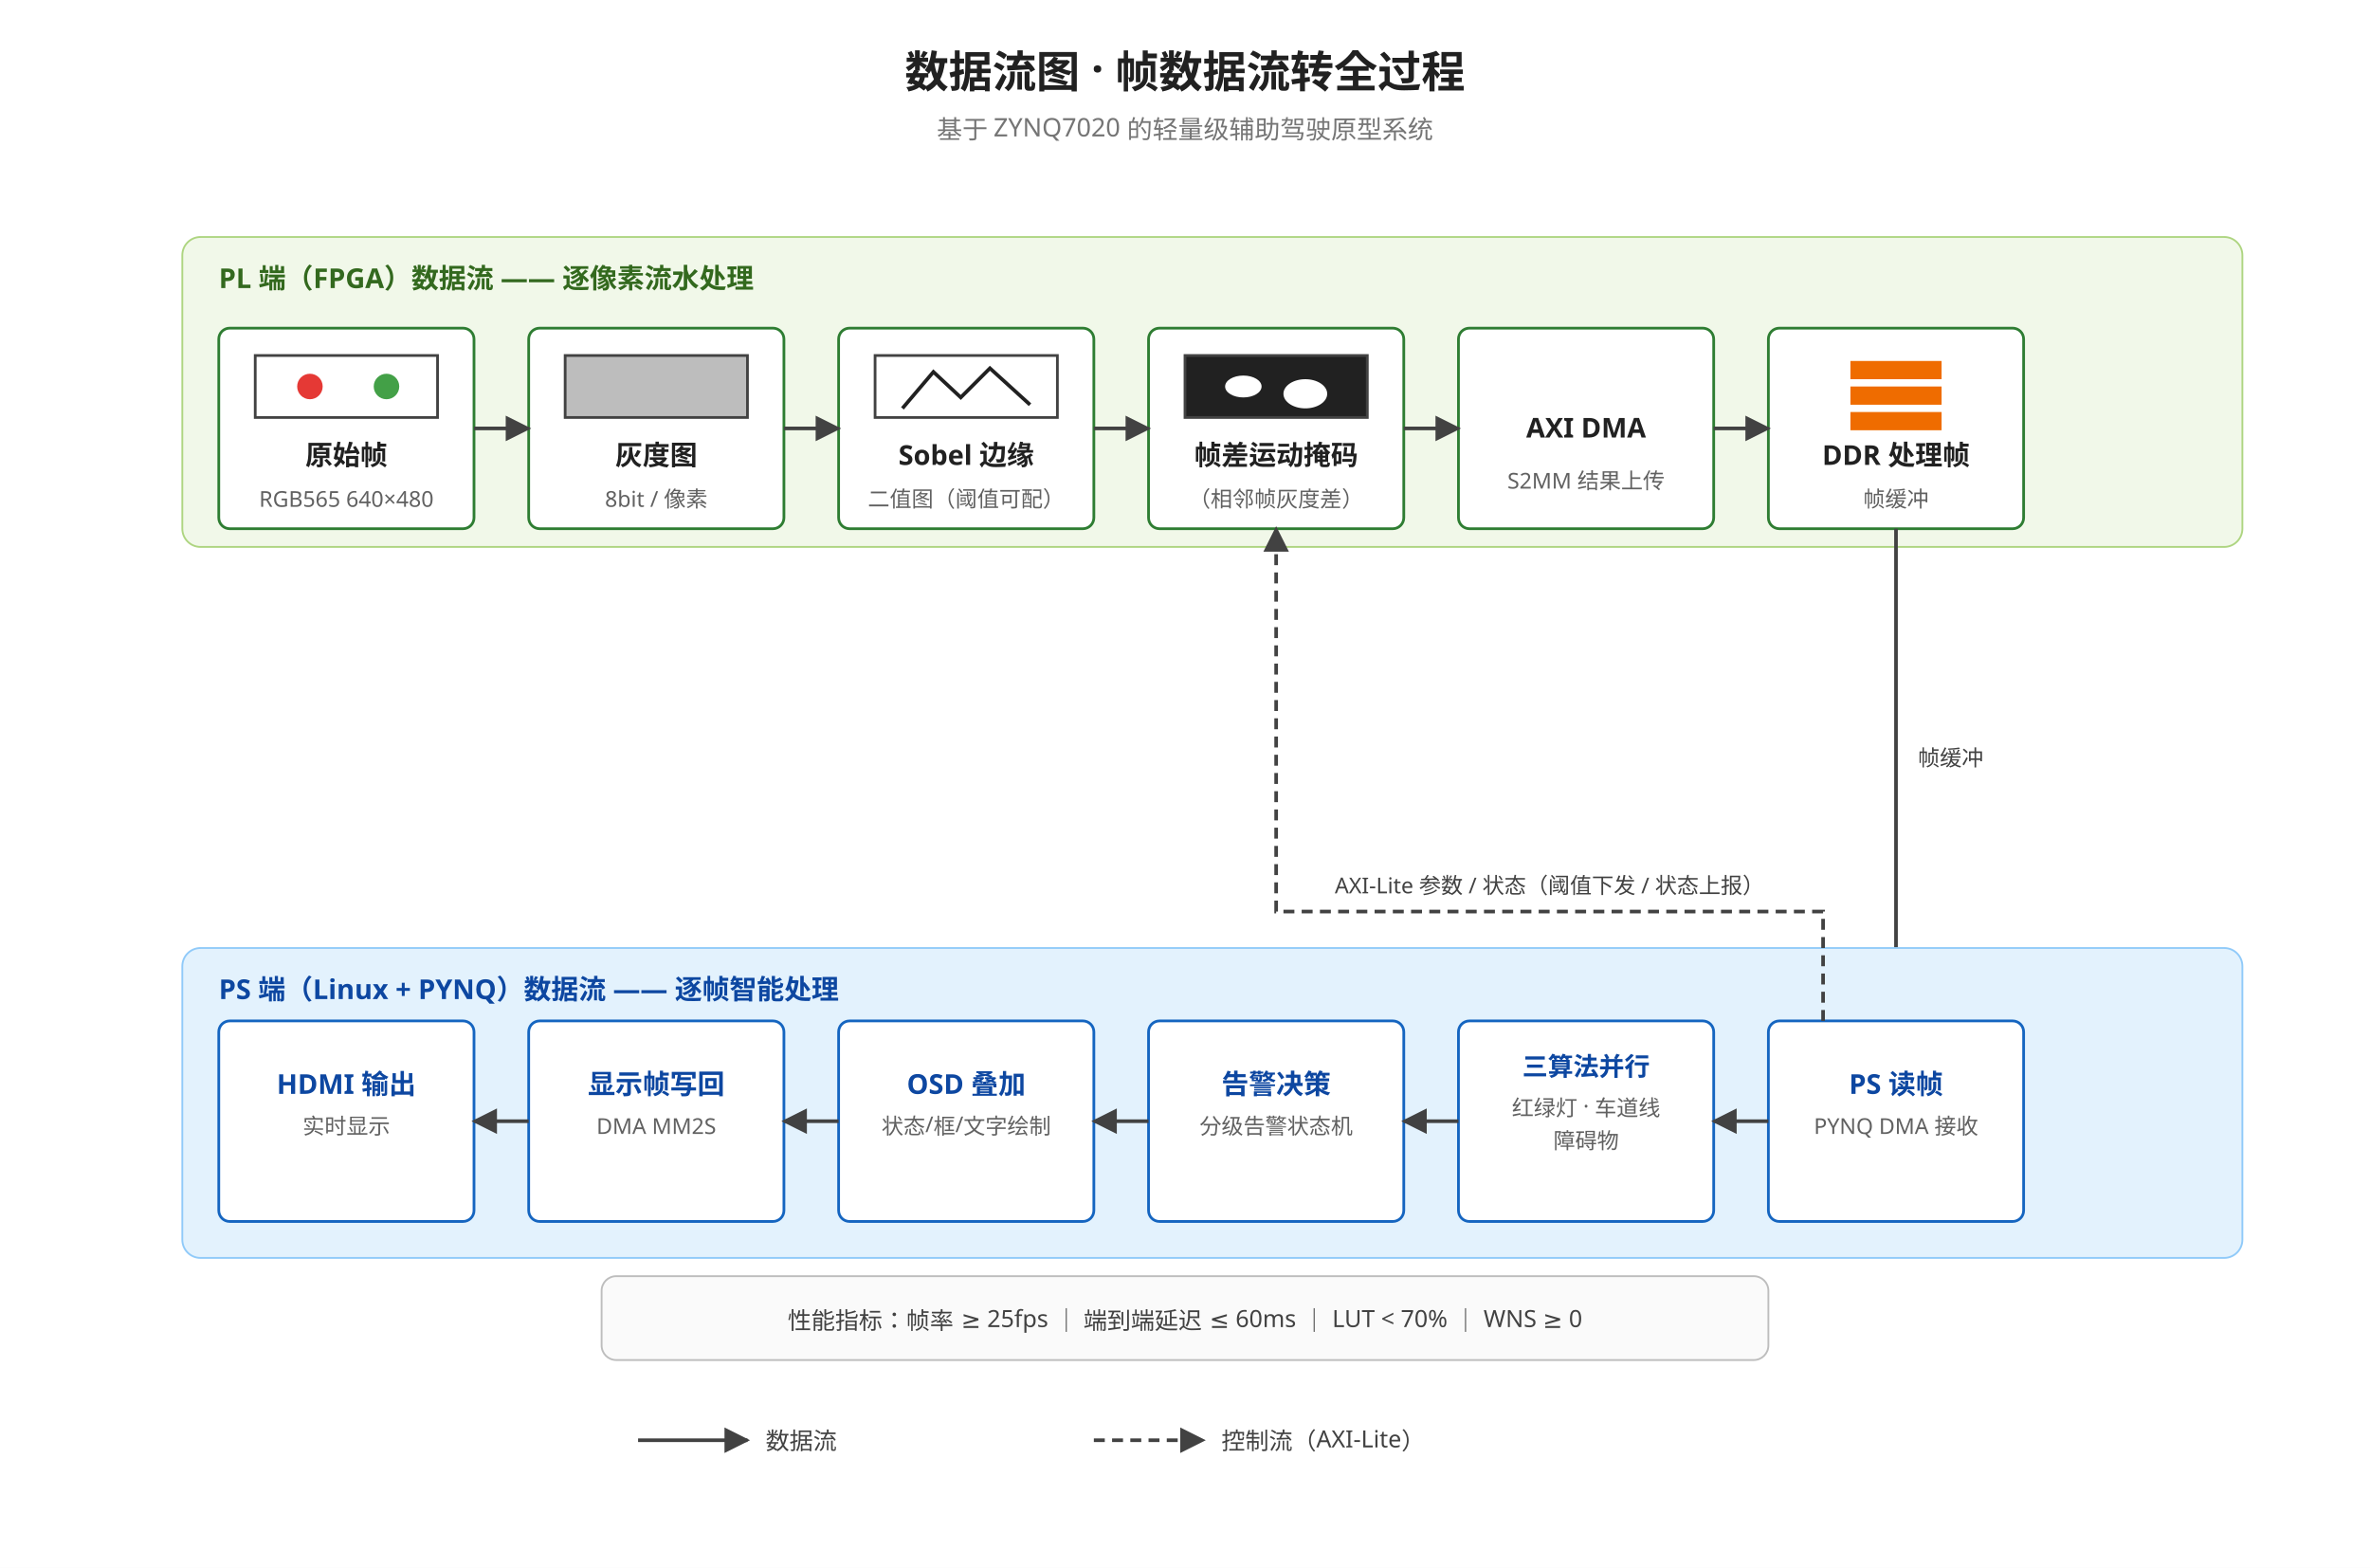
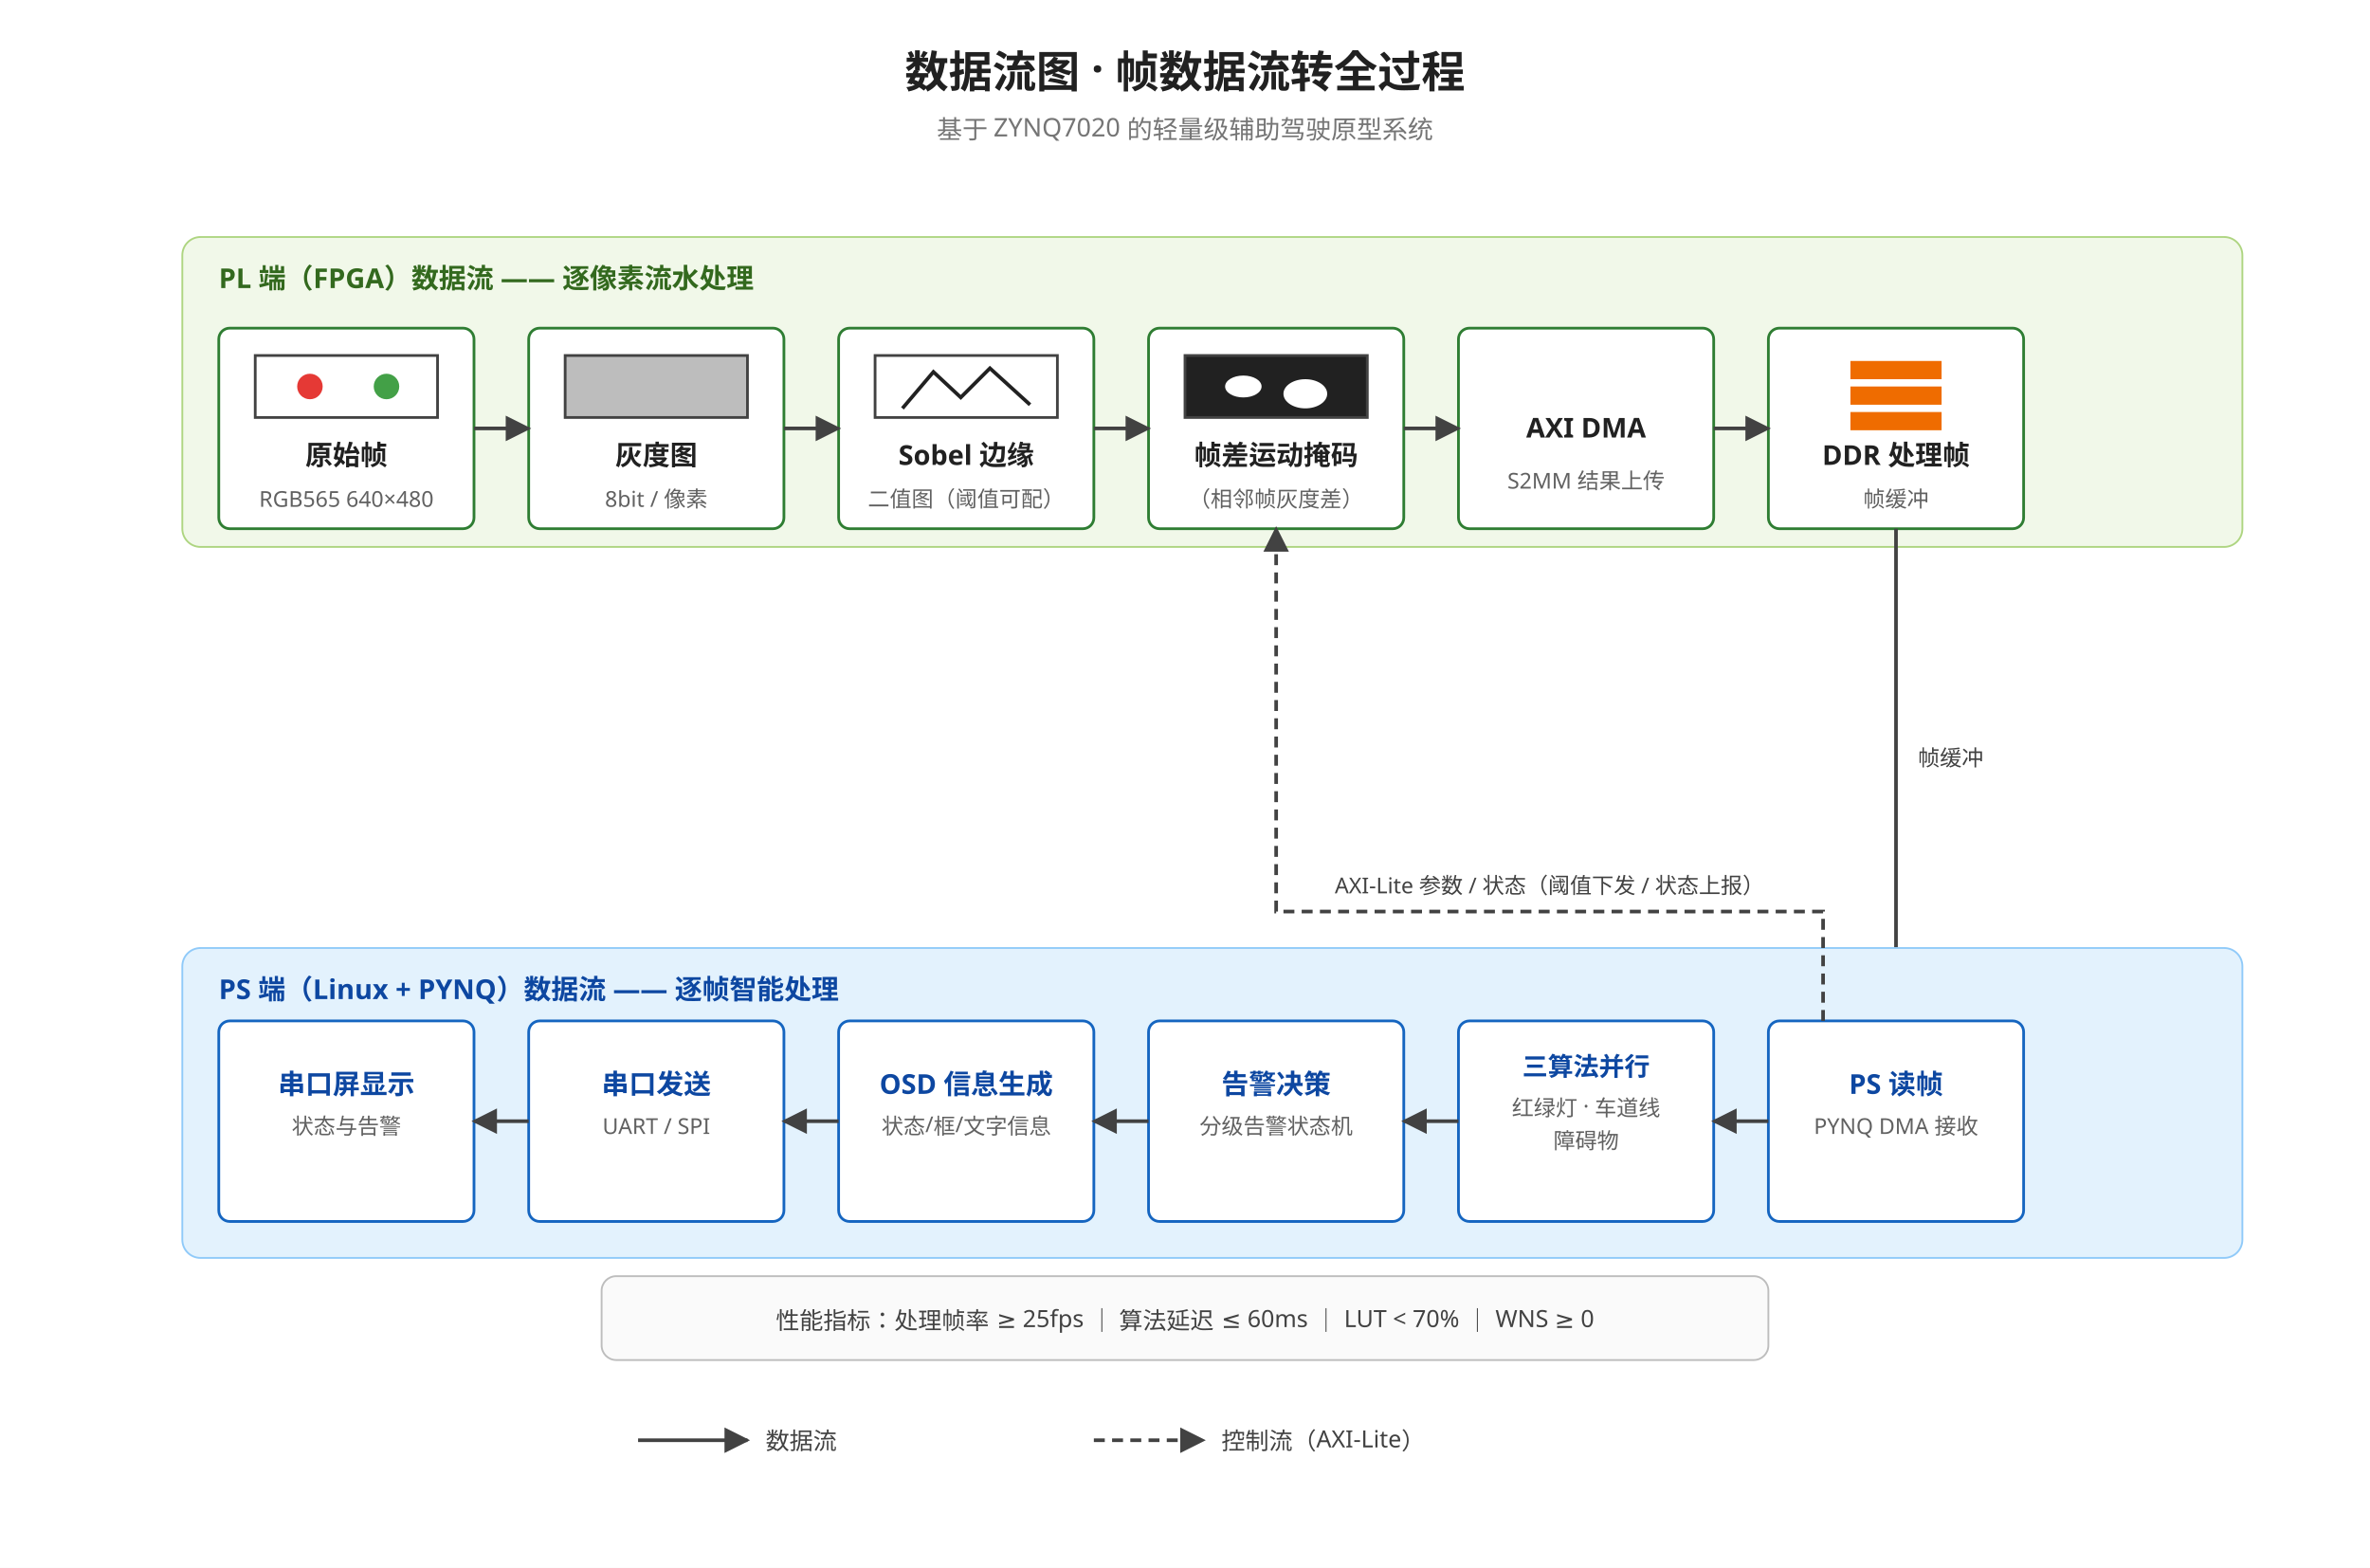
<svg xmlns="http://www.w3.org/2000/svg" width="1300" height="860" viewBox="0 0 1300 860">
  <defs>
    <marker id="arrow" viewBox="0 0 10 10" refX="9" refY="5" markerWidth="7" markerHeight="7" orient="auto-start-reverse">
      <path d="M 0 0 L 10 5 L 0 10 z" fill="#424242" />
    </marker>
  </defs>
  <rect width="1300" height="860" fill="#FFFFFF" />
  <g font-family="Microsoft YaHei, PingFang SC, SimHei, sans-serif">
    <text x="650" y="48" text-anchor="middle" font-size="24" font-weight="bold" fill="#212121">数据流图 · 帧数据流转全过程</text>
    <text x="650" y="76" text-anchor="middle" font-size="14" fill="#757575">基于 ZYNQ7020 的轻量级辅助驾驶原型系统</text>
    <rect x="100" y="130" width="1130" height="170" rx="10" fill="#F1F8E9" stroke="#AED581" stroke-width="1" />
    <text x="120" y="158" font-size="15" font-weight="bold" fill="#33691E">PL 端（FPGA）数据流 —— 逐像素流水处理</text>
    <rect x="120" y="180" width="140" height="110" rx="6" fill="#FFFFFF" stroke="#2E7D32" stroke-width="1.5" />
    <rect x="140" y="195" width="100" height="34" fill="#FFFFFF" stroke="#424242" stroke-width="1.5" />
    <circle cx="170" cy="212" r="7" fill="#E53935" />
    <circle cx="212" cy="212" r="7" fill="#43A047" />
    <text x="190" y="255" text-anchor="middle" font-size="15" font-weight="bold" fill="#212121">原始帧</text>
    <text x="190" y="278" text-anchor="middle" font-size="12" fill="#616161">RGB565 640×480</text>
    <rect x="290" y="180" width="140" height="110" rx="6" fill="#FFFFFF" stroke="#2E7D32" stroke-width="1.5" />
    <rect x="310" y="195" width="100" height="34" fill="#BDBDBD" stroke="#424242" stroke-width="1.5" />
    <text x="360" y="255" text-anchor="middle" font-size="15" font-weight="bold" fill="#212121">灰度图</text>
    <text x="360" y="278" text-anchor="middle" font-size="12" fill="#616161">8bit / 像素</text>
    <rect x="460" y="180" width="140" height="110" rx="6" fill="#FFFFFF" stroke="#2E7D32" stroke-width="1.5" />
    <rect x="480" y="195" width="100" height="34" fill="#FFFFFF" stroke="#424242" stroke-width="1.5" />
    <polyline points="495,224 512,204 527,218 543,202 565,222" fill="none" stroke="#212121" stroke-width="2" />
    <text x="530" y="255" text-anchor="middle" font-size="15" font-weight="bold" fill="#212121">Sobel 边缘</text>
    <text x="530" y="278" text-anchor="middle" font-size="12" fill="#616161">二值图（阈值可配）</text>
    <rect x="630" y="180" width="140" height="110" rx="6" fill="#FFFFFF" stroke="#2E7D32" stroke-width="1.5" />
    <rect x="650" y="195" width="100" height="34" fill="#212121" stroke="#424242" stroke-width="1.5" />
    <ellipse cx="682" cy="212" rx="10" ry="6" fill="#FFFFFF" />
    <ellipse cx="716" cy="216" rx="12" ry="8" fill="#FFFFFF" />
    <text x="700" y="255" text-anchor="middle" font-size="15" font-weight="bold" fill="#212121">帧差运动掩码</text>
    <text x="700" y="278" text-anchor="middle" font-size="12" fill="#616161">（相邻帧灰度差）</text>
    <rect x="800" y="180" width="140" height="110" rx="6" fill="#FFFFFF" stroke="#2E7D32" stroke-width="1.5" />
    <text x="870" y="240" text-anchor="middle" font-size="15" font-weight="bold" fill="#212121">AXI DMA</text>
    <text x="870" y="268" text-anchor="middle" font-size="12" fill="#616161">S2MM 结果上传</text>
    <rect x="970" y="180" width="140" height="110" rx="6" fill="#FFFFFF" stroke="#2E7D32" stroke-width="1.5" />
    <rect x="1015" y="198" width="50" height="10" fill="#EF6C00" />
    <rect x="1015" y="212" width="50" height="10" fill="#EF6C00" />
    <rect x="1015" y="226" width="50" height="10" fill="#EF6C00" />
    <text x="1040" y="255" text-anchor="middle" font-size="15" font-weight="bold" fill="#212121">DDR 处理帧</text>
    <text x="1040" y="278" text-anchor="middle" font-size="12" fill="#616161">帧缓冲</text>
    <line x1="260" y1="235" x2="290" y2="235" stroke="#424242" stroke-width="2" marker-end="url(#arrow)" />
    <line x1="430" y1="235" x2="460" y2="235" stroke="#424242" stroke-width="2" marker-end="url(#arrow)" />
    <line x1="600" y1="235" x2="630" y2="235" stroke="#424242" stroke-width="2" marker-end="url(#arrow)" />
    <line x1="770" y1="235" x2="800" y2="235" stroke="#424242" stroke-width="2" marker-end="url(#arrow)" />
    <line x1="940" y1="235" x2="970" y2="235" stroke="#424242" stroke-width="2" marker-end="url(#arrow)" />
    <line x1="1040" y1="290" x2="1040" y2="560" stroke="#424242" stroke-width="2" marker-end="url(#arrow)" />
    <text x="1052" y="420" text-anchor="start" font-size="12" fill="#424242">帧缓冲</text>
    <rect x="100" y="520" width="1130" height="170" rx="10" fill="#E3F2FD" stroke="#90CAF9" stroke-width="1" />
    <text x="120" y="548" font-size="15" font-weight="bold" fill="#0D47A1">PS 端（Linux + PYNQ）数据流 —— 逐帧智能处理</text>
    <rect x="970" y="560" width="140" height="110" rx="6" fill="#FFFFFF" stroke="#1565C0" stroke-width="1.5" />
    <text x="1040" y="600" text-anchor="middle" font-size="15" font-weight="bold" fill="#0D47A1">PS 读帧</text>
    <text x="1040" y="622" text-anchor="middle" font-size="12" fill="#616161">PYNQ DMA 接收</text>
    <rect x="800" y="560" width="140" height="110" rx="6" fill="#FFFFFF" stroke="#1565C0" stroke-width="1.5" />
    <text x="870" y="590" text-anchor="middle" font-size="14" font-weight="bold" fill="#0D47A1">三算法并行</text>
    <text x="870" y="612" text-anchor="middle" font-size="12" fill="#616161">红绿灯 · 车道线</text>
    <text x="870" y="630" text-anchor="middle" font-size="12" fill="#616161">障碍物</text>
    <rect x="630" y="560" width="140" height="110" rx="6" fill="#FFFFFF" stroke="#1565C0" stroke-width="1.5" />
    <text x="700" y="600" text-anchor="middle" font-size="15" font-weight="bold" fill="#0D47A1">告警决策</text>
    <text x="700" y="622" text-anchor="middle" font-size="12" fill="#616161">分级告警状态机</text>
    <rect x="460" y="560" width="140" height="110" rx="6" fill="#FFFFFF" stroke="#1565C0" stroke-width="1.5" />
-     <text x="530" y="600" text-anchor="middle" font-size="15" font-weight="bold" fill="#0D47A1">OSD 叠加</text>
-     <text x="530" y="622" text-anchor="middle" font-size="12" fill="#616161">状态/框/文字绘制</text>
+     <text x="530" y="600" text-anchor="middle" font-size="15" font-weight="bold" fill="#0D47A1">OSD 信息生成</text>
+     <text x="530" y="622" text-anchor="middle" font-size="12" fill="#616161">状态/框/文字信息</text>
    <rect x="290" y="560" width="140" height="110" rx="6" fill="#FFFFFF" stroke="#1565C0" stroke-width="1.5" />
-     <text x="360" y="600" text-anchor="middle" font-size="15" font-weight="bold" fill="#0D47A1">显示帧写回</text>
-     <text x="360" y="622" text-anchor="middle" font-size="12" fill="#616161">DMA MM2S</text>
+     <text x="360" y="600" text-anchor="middle" font-size="15" font-weight="bold" fill="#0D47A1">串口发送</text>
+     <text x="360" y="622" text-anchor="middle" font-size="12" fill="#616161">UART / SPI</text>
    <rect x="120" y="560" width="140" height="110" rx="6" fill="#FFFFFF" stroke="#1565C0" stroke-width="1.5" />
-     <text x="190" y="600" text-anchor="middle" font-size="15" font-weight="bold" fill="#0D47A1">HDMI 输出</text>
-     <text x="190" y="622" text-anchor="middle" font-size="12" fill="#616161">实时显示</text>
+     <text x="190" y="600" text-anchor="middle" font-size="15" font-weight="bold" fill="#0D47A1">串口屏显示</text>
+     <text x="190" y="622" text-anchor="middle" font-size="12" fill="#616161">状态与告警</text>
    <line x1="970" y1="615" x2="940" y2="615" stroke="#424242" stroke-width="2" marker-end="url(#arrow)" />
    <line x1="800" y1="615" x2="770" y2="615" stroke="#424242" stroke-width="2" marker-end="url(#arrow)" />
    <line x1="630" y1="615" x2="600" y2="615" stroke="#424242" stroke-width="2" marker-end="url(#arrow)" />
    <line x1="460" y1="615" x2="430" y2="615" stroke="#424242" stroke-width="2" marker-end="url(#arrow)" />
    <line x1="290" y1="615" x2="260" y2="615" stroke="#424242" stroke-width="2" marker-end="url(#arrow)" />
    <polyline points="1000,560 1000,500 700,500 700,290" fill="none" stroke="#424242" stroke-width="2" stroke-dasharray="6,4" marker-end="url(#arrow)" />
    <text x="850" y="490" text-anchor="middle" font-size="12" fill="#424242">AXI-Lite 参数 / 状态（阈值下发 / 状态上报）</text>
    <rect x="330" y="700" width="640" height="46" rx="8" fill="#FAFAFA" stroke="#BDBDBD" stroke-width="1" />
-     <text x="650" y="729" text-anchor="middle" font-size="13" fill="#424242">性能指标：帧率 ≥ 25fps ｜ 端到端延迟 ≤ 60ms ｜ LUT &lt; 70% ｜ WNS ≥ 0</text>
+     <text x="650" y="729" text-anchor="middle" font-size="13" fill="#424242">性能指标：处理帧率 ≥ 25fps ｜ 算法延迟 ≤ 60ms ｜ LUT &lt; 70% ｜ WNS ≥ 0</text>
    <line x1="350" y1="790" x2="410" y2="790" stroke="#424242" stroke-width="2" marker-end="url(#arrow)" />
    <text x="420" y="795" text-anchor="start" font-size="13" fill="#424242">数据流</text>
    <line x1="600" y1="790" x2="660" y2="790" stroke="#424242" stroke-width="2" stroke-dasharray="6,4" marker-end="url(#arrow)" />
    <text x="670" y="795" text-anchor="start" font-size="13" fill="#424242">控制流（AXI-Lite）</text>
  </g>
</svg>
